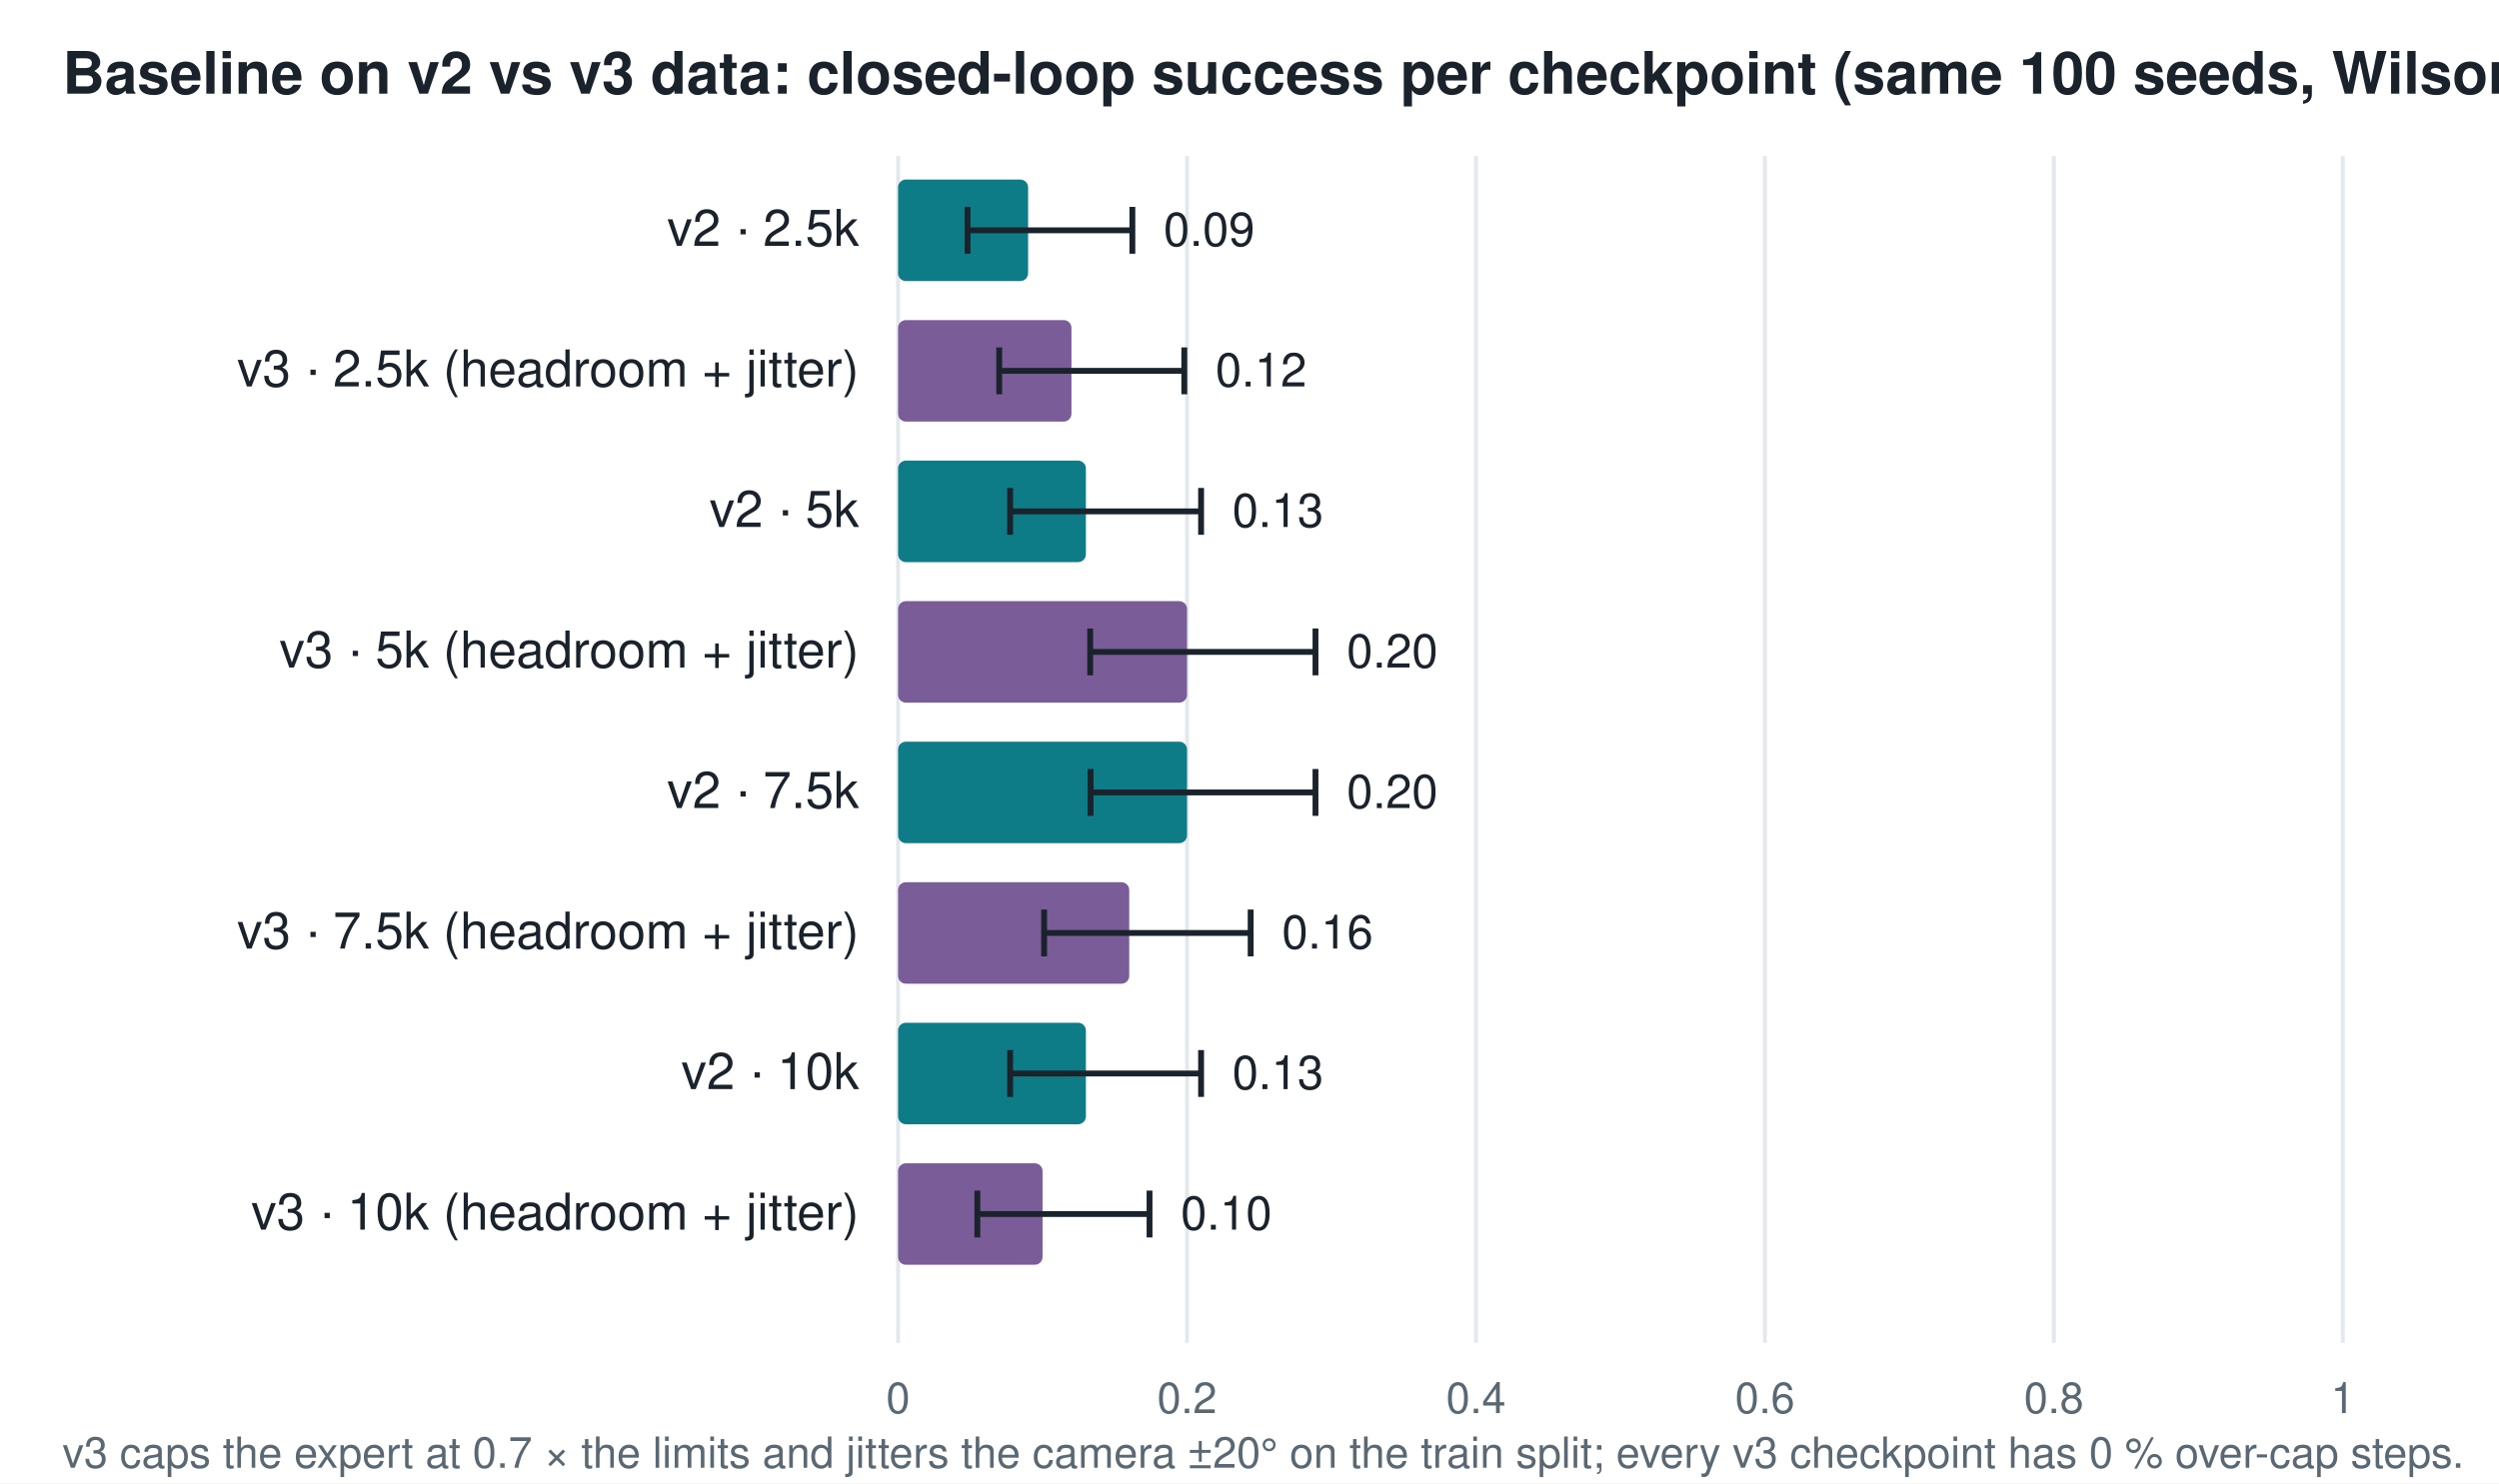
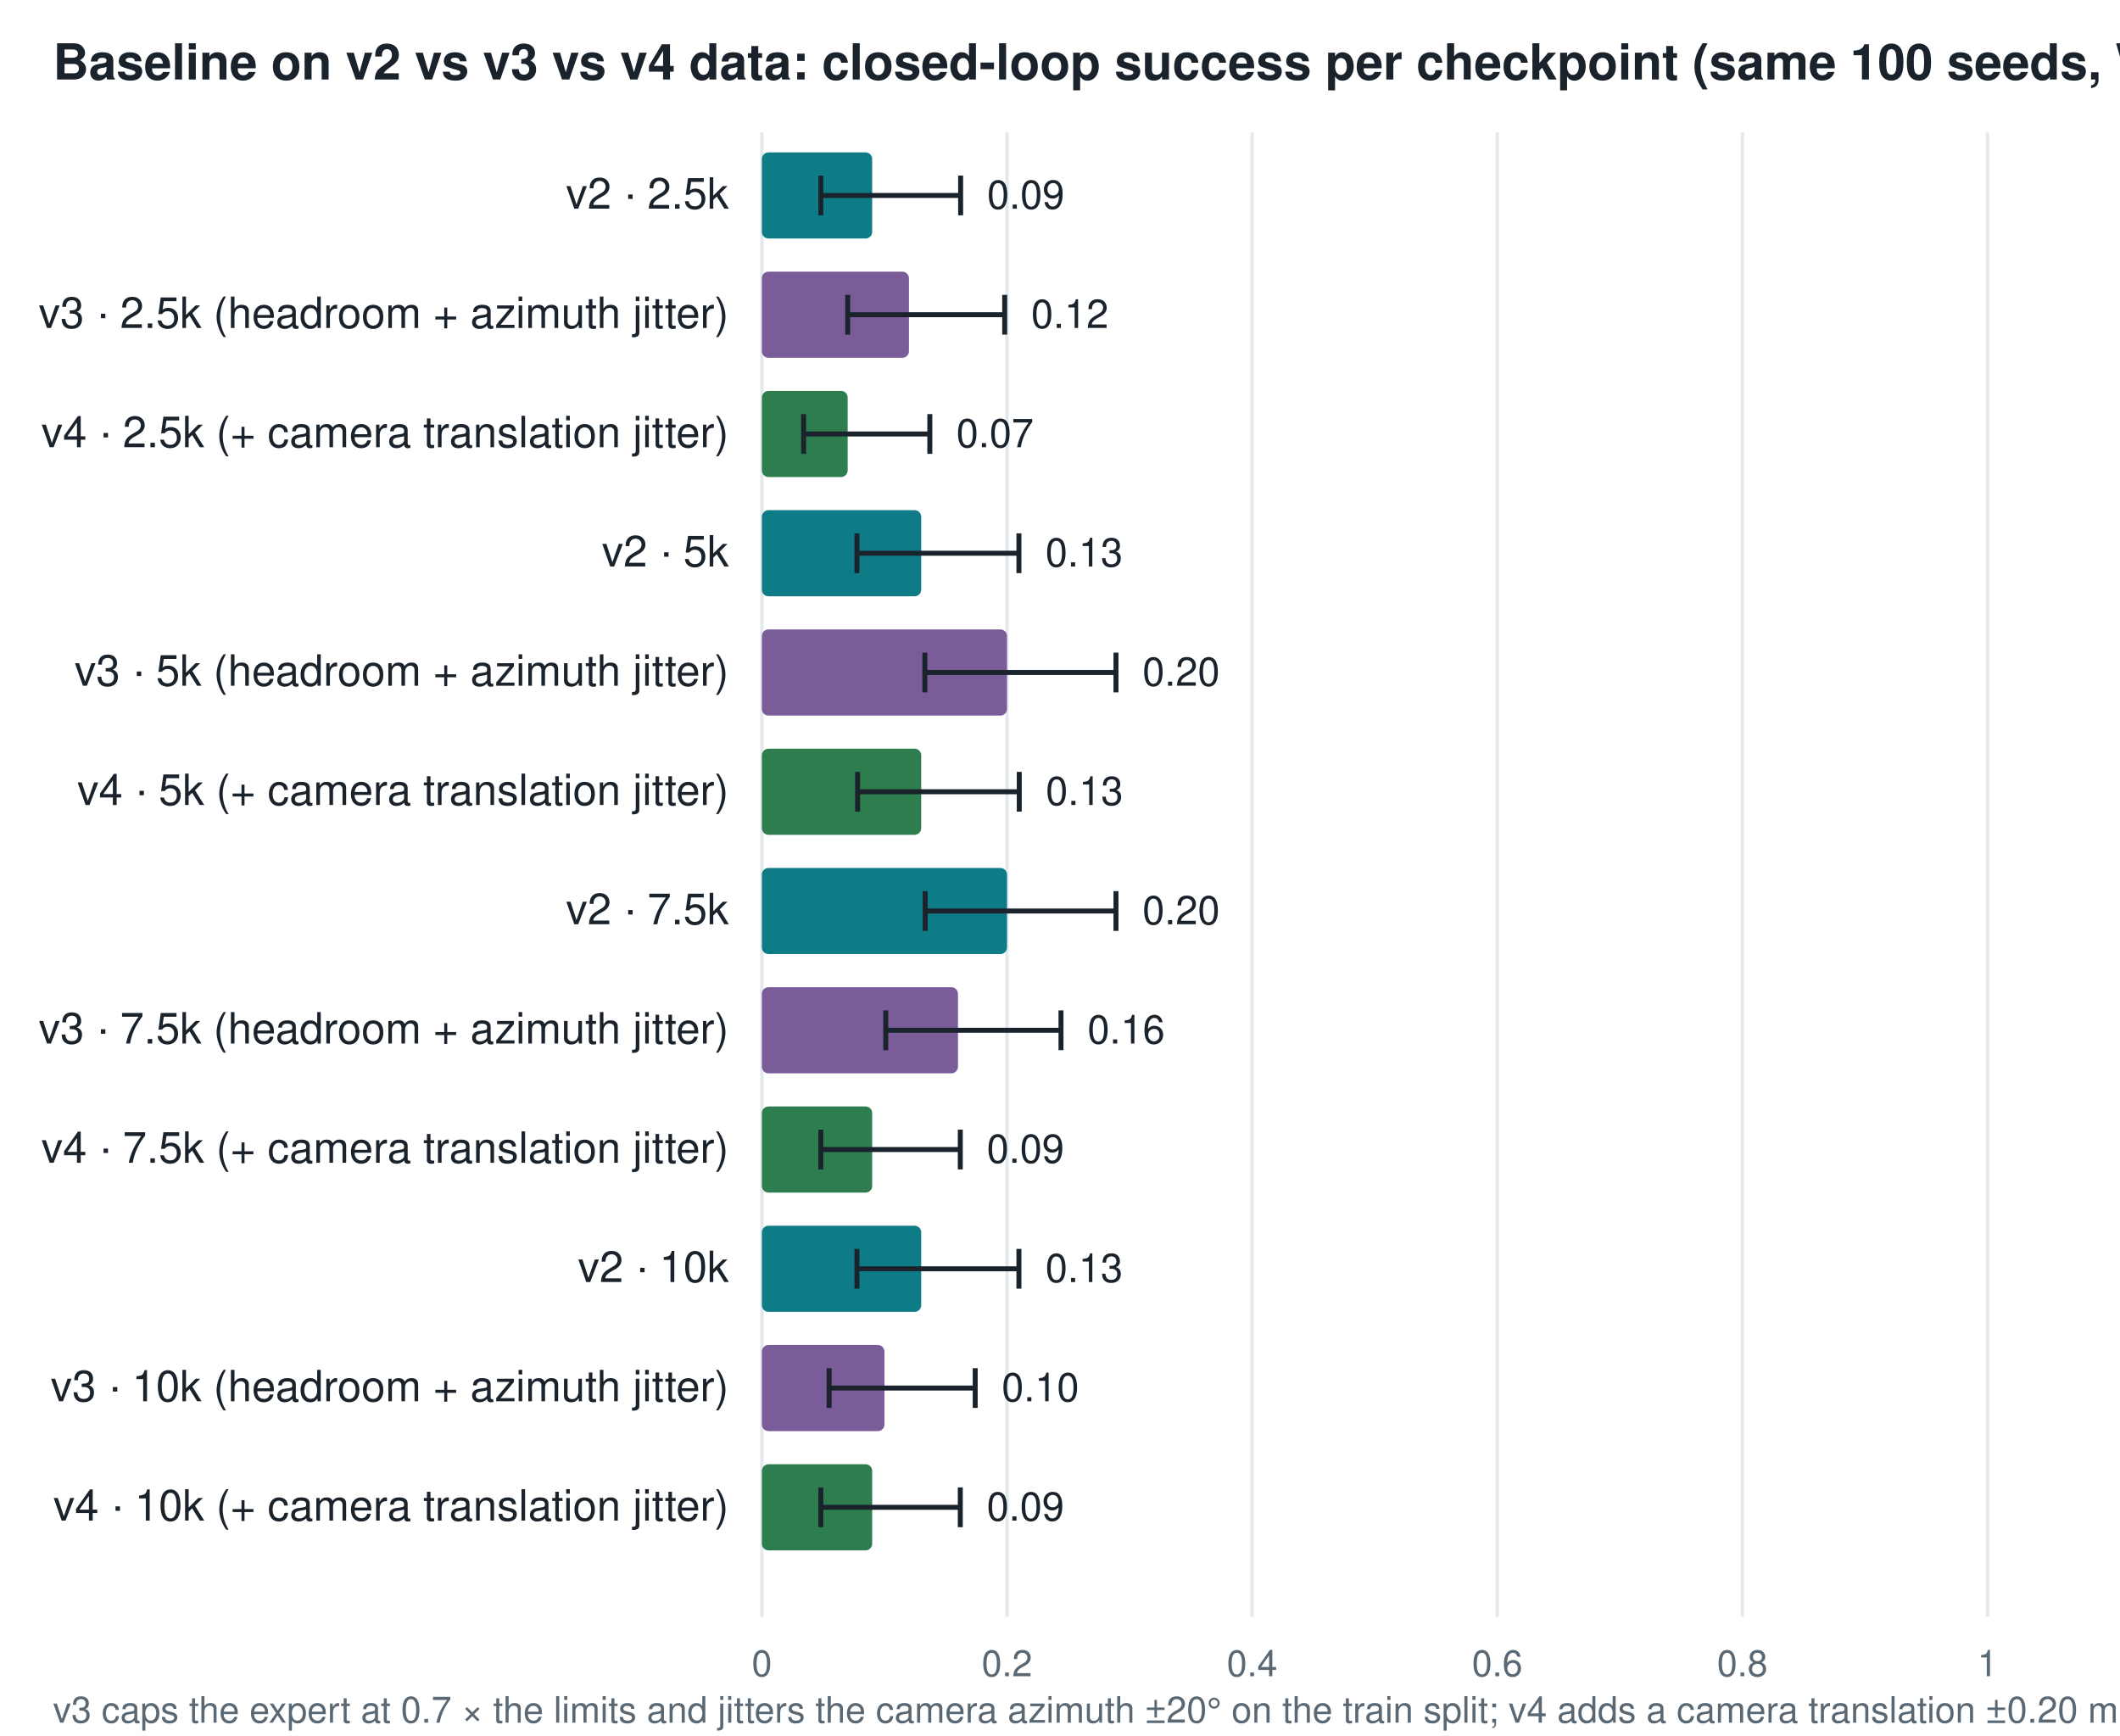
- <svg xmlns="http://www.w3.org/2000/svg" viewBox="0 0 640 380" width="640" height="380" font-family="IBM Plex Sans, Helvetica, Arial, sans-serif" font-size="13">
-   <rect width="640" height="380" fill="#FFFFFF" />
-   <text x="16" y="24" font-size="15" font-weight="600" fill="#1A232C">Baseline on v2 vs v3 data: closed-loop success per checkpoint (same 100 seeds, Wilson 95 %)</text>
-   <line x1="230.0" y1="40" x2="230.0" y2="344" stroke="#E3E8EC" stroke-width="1" />
-   <text x="230.0" y="362" text-anchor="middle" fill="#5A6874" font-size="11">0</text>
-   <line x1="304.0" y1="40" x2="304.0" y2="344" stroke="#E3E8EC" stroke-width="1" />
-   <text x="304.0" y="362" text-anchor="middle" fill="#5A6874" font-size="11">0.2</text>
-   <line x1="378.0" y1="40" x2="378.0" y2="344" stroke="#E3E8EC" stroke-width="1" />
-   <text x="378.0" y="362" text-anchor="middle" fill="#5A6874" font-size="11">0.4</text>
-   <line x1="452.0" y1="40" x2="452.0" y2="344" stroke="#E3E8EC" stroke-width="1" />
-   <text x="452.0" y="362" text-anchor="middle" fill="#5A6874" font-size="11">0.6</text>
-   <line x1="526.0" y1="40" x2="526.0" y2="344" stroke="#E3E8EC" stroke-width="1" />
-   <text x="526.0" y="362" text-anchor="middle" fill="#5A6874" font-size="11">0.8</text>
-   <line x1="600.0" y1="40" x2="600.0" y2="344" stroke="#E3E8EC" stroke-width="1" />
-   <text x="600.0" y="362" text-anchor="middle" fill="#5A6874" font-size="11">1</text>
+ <svg xmlns="http://www.w3.org/2000/svg" viewBox="0 0 640 524" width="640" height="524" font-family="IBM Plex Sans, Helvetica, Arial, sans-serif" font-size="13">
+   <rect width="640" height="524" fill="#FFFFFF" />
+   <text x="16" y="24" font-size="15" font-weight="600" fill="#1A232C">Baseline on v2 vs v3 vs v4 data: closed-loop success per checkpoint (same 100 seeds, Wilson 95 %)</text>
+   <line x1="230.0" y1="40" x2="230.0" y2="488" stroke="#E3E8EC" stroke-width="1" />
+   <text x="230.0" y="506" text-anchor="middle" fill="#5A6874" font-size="11">0</text>
+   <line x1="304.0" y1="40" x2="304.0" y2="488" stroke="#E3E8EC" stroke-width="1" />
+   <text x="304.0" y="506" text-anchor="middle" fill="#5A6874" font-size="11">0.2</text>
+   <line x1="378.0" y1="40" x2="378.0" y2="488" stroke="#E3E8EC" stroke-width="1" />
+   <text x="378.0" y="506" text-anchor="middle" fill="#5A6874" font-size="11">0.4</text>
+   <line x1="452.0" y1="40" x2="452.0" y2="488" stroke="#E3E8EC" stroke-width="1" />
+   <text x="452.0" y="506" text-anchor="middle" fill="#5A6874" font-size="11">0.6</text>
+   <line x1="526.0" y1="40" x2="526.0" y2="488" stroke="#E3E8EC" stroke-width="1" />
+   <text x="526.0" y="506" text-anchor="middle" fill="#5A6874" font-size="11">0.8</text>
+   <line x1="600.0" y1="40" x2="600.0" y2="488" stroke="#E3E8EC" stroke-width="1" />
+   <text x="600.0" y="506" text-anchor="middle" fill="#5A6874" font-size="11">1</text>
  <text x="220" y="63.0" text-anchor="end" fill="#1A232C">v2 · 2.5k</text>
  <rect x="230" y="46" width="33.3" height="26" fill="#0E7C86" rx="2" />
  <line x1="247.8" y1="59.0" x2="290.0" y2="59.0" stroke="#1A232C" stroke-width="1.5" />
  <line x1="247.8" y1="53.0" x2="247.8" y2="65.0" stroke="#1A232C" stroke-width="1.5" />
  <line x1="290.0" y1="53.0" x2="290.0" y2="65.0" stroke="#1A232C" stroke-width="1.5" />
  <text x="298.0" y="63.0" fill="#1A232C" font-size="12">0.09</text>
-   <text x="220" y="99.0" text-anchor="end" fill="#1A232C">v3 · 2.5k (headroom + jitter)</text>
+   <text x="220" y="99.0" text-anchor="end" fill="#1A232C">v3 · 2.5k (headroom + azimuth jitter)</text>
  <rect x="230" y="82" width="44.4" height="26" fill="#7A5C99" rx="2" />
  <line x1="255.9" y1="95.0" x2="303.3" y2="95.0" stroke="#1A232C" stroke-width="1.5" />
  <line x1="255.9" y1="89.0" x2="255.9" y2="101.0" stroke="#1A232C" stroke-width="1.5" />
  <line x1="303.3" y1="89.0" x2="303.3" y2="101.0" stroke="#1A232C" stroke-width="1.5" />
  <text x="311.3" y="99.0" fill="#1A232C" font-size="12">0.12</text>
-   <text x="220" y="135.0" text-anchor="end" fill="#1A232C">v2 · 5k</text>
-   <rect x="230" y="118" width="48.1" height="26" fill="#0E7C86" rx="2" />
-   <line x1="258.7" y1="131.0" x2="307.6" y2="131.0" stroke="#1A232C" stroke-width="1.5" />
-   <line x1="258.7" y1="125.0" x2="258.7" y2="137.0" stroke="#1A232C" stroke-width="1.5" />
-   <line x1="307.6" y1="125.0" x2="307.6" y2="137.0" stroke="#1A232C" stroke-width="1.5" />
-   <text x="315.6" y="135.0" fill="#1A232C" font-size="12">0.13</text>
-   <text x="220" y="171.0" text-anchor="end" fill="#1A232C">v3 · 5k (headroom + jitter)</text>
-   <rect x="230" y="154" width="74.0" height="26" fill="#7A5C99" rx="2" />
-   <line x1="279.2" y1="167.0" x2="336.9" y2="167.0" stroke="#1A232C" stroke-width="1.5" />
-   <line x1="279.2" y1="161.0" x2="279.2" y2="173.0" stroke="#1A232C" stroke-width="1.5" />
-   <line x1="336.9" y1="161.0" x2="336.9" y2="173.0" stroke="#1A232C" stroke-width="1.5" />
-   <text x="344.9" y="171.0" fill="#1A232C" font-size="12">0.20</text>
-   <text x="220" y="207.0" text-anchor="end" fill="#1A232C">v2 · 7.5k</text>
-   <rect x="230" y="190" width="74.0" height="26" fill="#0E7C86" rx="2" />
-   <line x1="279.3" y1="203.0" x2="336.9" y2="203.0" stroke="#1A232C" stroke-width="1.5" />
-   <line x1="279.3" y1="197.0" x2="279.3" y2="209.0" stroke="#1A232C" stroke-width="1.5" />
+   <text x="220" y="135.0" text-anchor="end" fill="#1A232C">v4 · 2.5k (+ camera translation jitter)</text>
+   <rect x="230" y="118" width="25.9" height="26" fill="#2E7D4F" rx="2" />
+   <line x1="242.6" y1="131.0" x2="280.7" y2="131.0" stroke="#1A232C" stroke-width="1.5" />
+   <line x1="242.6" y1="125.0" x2="242.6" y2="137.0" stroke="#1A232C" stroke-width="1.5" />
+   <line x1="280.7" y1="125.0" x2="280.7" y2="137.0" stroke="#1A232C" stroke-width="1.5" />
+   <text x="288.7" y="135.0" fill="#1A232C" font-size="12">0.07</text>
+   <text x="220" y="171.0" text-anchor="end" fill="#1A232C">v2 · 5k</text>
+   <rect x="230" y="154" width="48.1" height="26" fill="#0E7C86" rx="2" />
+   <line x1="258.7" y1="167.0" x2="307.6" y2="167.0" stroke="#1A232C" stroke-width="1.5" />
+   <line x1="258.7" y1="161.0" x2="258.7" y2="173.0" stroke="#1A232C" stroke-width="1.5" />
+   <line x1="307.6" y1="161.0" x2="307.6" y2="173.0" stroke="#1A232C" stroke-width="1.5" />
+   <text x="315.6" y="171.0" fill="#1A232C" font-size="12">0.13</text>
+   <text x="220" y="207.0" text-anchor="end" fill="#1A232C">v3 · 5k (headroom + azimuth jitter)</text>
+   <rect x="230" y="190" width="74.0" height="26" fill="#7A5C99" rx="2" />
+   <line x1="279.2" y1="203.0" x2="336.9" y2="203.0" stroke="#1A232C" stroke-width="1.5" />
+   <line x1="279.2" y1="197.0" x2="279.2" y2="209.0" stroke="#1A232C" stroke-width="1.5" />
  <line x1="336.9" y1="197.0" x2="336.9" y2="209.0" stroke="#1A232C" stroke-width="1.5" />
  <text x="344.9" y="207.0" fill="#1A232C" font-size="12">0.20</text>
-   <text x="220" y="243.0" text-anchor="end" fill="#1A232C">v3 · 7.5k (headroom + jitter)</text>
-   <rect x="230" y="226" width="59.2" height="26" fill="#7A5C99" rx="2" />
-   <line x1="267.4" y1="239.0" x2="320.3" y2="239.0" stroke="#1A232C" stroke-width="1.5" />
-   <line x1="267.4" y1="233.0" x2="267.4" y2="245.0" stroke="#1A232C" stroke-width="1.5" />
-   <line x1="320.3" y1="233.0" x2="320.3" y2="245.0" stroke="#1A232C" stroke-width="1.5" />
-   <text x="328.3" y="243.0" fill="#1A232C" font-size="12">0.16</text>
-   <text x="220" y="279.0" text-anchor="end" fill="#1A232C">v2 · 10k</text>
-   <rect x="230" y="262" width="48.1" height="26" fill="#0E7C86" rx="2" />
-   <line x1="258.7" y1="275.0" x2="307.6" y2="275.0" stroke="#1A232C" stroke-width="1.5" />
-   <line x1="258.7" y1="269.0" x2="258.7" y2="281.0" stroke="#1A232C" stroke-width="1.5" />
-   <line x1="307.6" y1="269.0" x2="307.6" y2="281.0" stroke="#1A232C" stroke-width="1.5" />
-   <text x="315.6" y="279.0" fill="#1A232C" font-size="12">0.13</text>
-   <text x="220" y="315.0" text-anchor="end" fill="#1A232C">v3 · 10k (headroom + jitter)</text>
-   <rect x="230" y="298" width="37.0" height="26" fill="#7A5C99" rx="2" />
-   <line x1="250.3" y1="311.0" x2="294.4" y2="311.0" stroke="#1A232C" stroke-width="1.5" />
-   <line x1="250.3" y1="305.0" x2="250.3" y2="317.0" stroke="#1A232C" stroke-width="1.5" />
-   <line x1="294.4" y1="305.0" x2="294.4" y2="317.0" stroke="#1A232C" stroke-width="1.5" />
-   <text x="302.4" y="315.0" fill="#1A232C" font-size="12">0.10</text>
-   <text x="16" y="376" fill="#5A6874" font-size="11">v3 caps the expert at 0.7 × the limits and jitters the camera ±20° on the train split; every v3 checkpoint has 0 % over-cap steps.</text>
+   <text x="220" y="243.0" text-anchor="end" fill="#1A232C">v4 · 5k (+ camera translation jitter)</text>
+   <rect x="230" y="226" width="48.1" height="26" fill="#2E7D4F" rx="2" />
+   <line x1="258.9" y1="239.0" x2="307.7" y2="239.0" stroke="#1A232C" stroke-width="1.5" />
+   <line x1="258.9" y1="233.0" x2="258.9" y2="245.0" stroke="#1A232C" stroke-width="1.5" />
+   <line x1="307.7" y1="233.0" x2="307.7" y2="245.0" stroke="#1A232C" stroke-width="1.5" />
+   <text x="315.7" y="243.0" fill="#1A232C" font-size="12">0.13</text>
+   <text x="220" y="279.0" text-anchor="end" fill="#1A232C">v2 · 7.5k</text>
+   <rect x="230" y="262" width="74.0" height="26" fill="#0E7C86" rx="2" />
+   <line x1="279.3" y1="275.0" x2="336.9" y2="275.0" stroke="#1A232C" stroke-width="1.5" />
+   <line x1="279.3" y1="269.0" x2="279.3" y2="281.0" stroke="#1A232C" stroke-width="1.5" />
+   <line x1="336.9" y1="269.0" x2="336.9" y2="281.0" stroke="#1A232C" stroke-width="1.5" />
+   <text x="344.9" y="279.0" fill="#1A232C" font-size="12">0.20</text>
+   <text x="220" y="315.0" text-anchor="end" fill="#1A232C">v3 · 7.5k (headroom + azimuth jitter)</text>
+   <rect x="230" y="298" width="59.2" height="26" fill="#7A5C99" rx="2" />
+   <line x1="267.4" y1="311.0" x2="320.3" y2="311.0" stroke="#1A232C" stroke-width="1.5" />
+   <line x1="267.4" y1="305.0" x2="267.4" y2="317.0" stroke="#1A232C" stroke-width="1.5" />
+   <line x1="320.3" y1="305.0" x2="320.3" y2="317.0" stroke="#1A232C" stroke-width="1.5" />
+   <text x="328.3" y="315.0" fill="#1A232C" font-size="12">0.16</text>
+   <text x="220" y="351.0" text-anchor="end" fill="#1A232C">v4 · 7.5k (+ camera translation jitter)</text>
+   <rect x="230" y="334" width="33.3" height="26" fill="#2E7D4F" rx="2" />
+   <line x1="247.8" y1="347.0" x2="289.9" y2="347.0" stroke="#1A232C" stroke-width="1.5" />
+   <line x1="247.8" y1="341.0" x2="247.8" y2="353.0" stroke="#1A232C" stroke-width="1.5" />
+   <line x1="289.9" y1="341.0" x2="289.9" y2="353.0" stroke="#1A232C" stroke-width="1.5" />
+   <text x="297.9" y="351.0" fill="#1A232C" font-size="12">0.09</text>
+   <text x="220" y="387.0" text-anchor="end" fill="#1A232C">v2 · 10k</text>
+   <rect x="230" y="370" width="48.1" height="26" fill="#0E7C86" rx="2" />
+   <line x1="258.7" y1="383.0" x2="307.6" y2="383.0" stroke="#1A232C" stroke-width="1.5" />
+   <line x1="258.7" y1="377.0" x2="258.7" y2="389.0" stroke="#1A232C" stroke-width="1.5" />
+   <line x1="307.6" y1="377.0" x2="307.6" y2="389.0" stroke="#1A232C" stroke-width="1.5" />
+   <text x="315.6" y="387.0" fill="#1A232C" font-size="12">0.13</text>
+   <text x="220" y="423.0" text-anchor="end" fill="#1A232C">v3 · 10k (headroom + azimuth jitter)</text>
+   <rect x="230" y="406" width="37.0" height="26" fill="#7A5C99" rx="2" />
+   <line x1="250.3" y1="419.0" x2="294.4" y2="419.0" stroke="#1A232C" stroke-width="1.5" />
+   <line x1="250.3" y1="413.0" x2="250.3" y2="425.0" stroke="#1A232C" stroke-width="1.5" />
+   <line x1="294.4" y1="413.0" x2="294.4" y2="425.0" stroke="#1A232C" stroke-width="1.5" />
+   <text x="302.4" y="423.0" fill="#1A232C" font-size="12">0.10</text>
+   <text x="220" y="459.0" text-anchor="end" fill="#1A232C">v4 · 10k (+ camera translation jitter)</text>
+   <rect x="230" y="442" width="33.3" height="26" fill="#2E7D4F" rx="2" />
+   <line x1="247.8" y1="455.0" x2="289.9" y2="455.0" stroke="#1A232C" stroke-width="1.5" />
+   <line x1="247.8" y1="449.0" x2="247.8" y2="461.0" stroke="#1A232C" stroke-width="1.5" />
+   <line x1="289.9" y1="449.0" x2="289.9" y2="461.0" stroke="#1A232C" stroke-width="1.5" />
+   <text x="297.9" y="459.0" fill="#1A232C" font-size="12">0.09</text>
+   <text x="16" y="520" fill="#5A6874" font-size="11">v3 caps the expert at 0.7 × the limits and jitters the camera azimuth ±20° on the train split; v4 adds a camera translation ±0.20 m (x, y), ±0.05 m (z); every v3/v4 checkpoint has 0 % over-cap steps.</text>
</svg>
